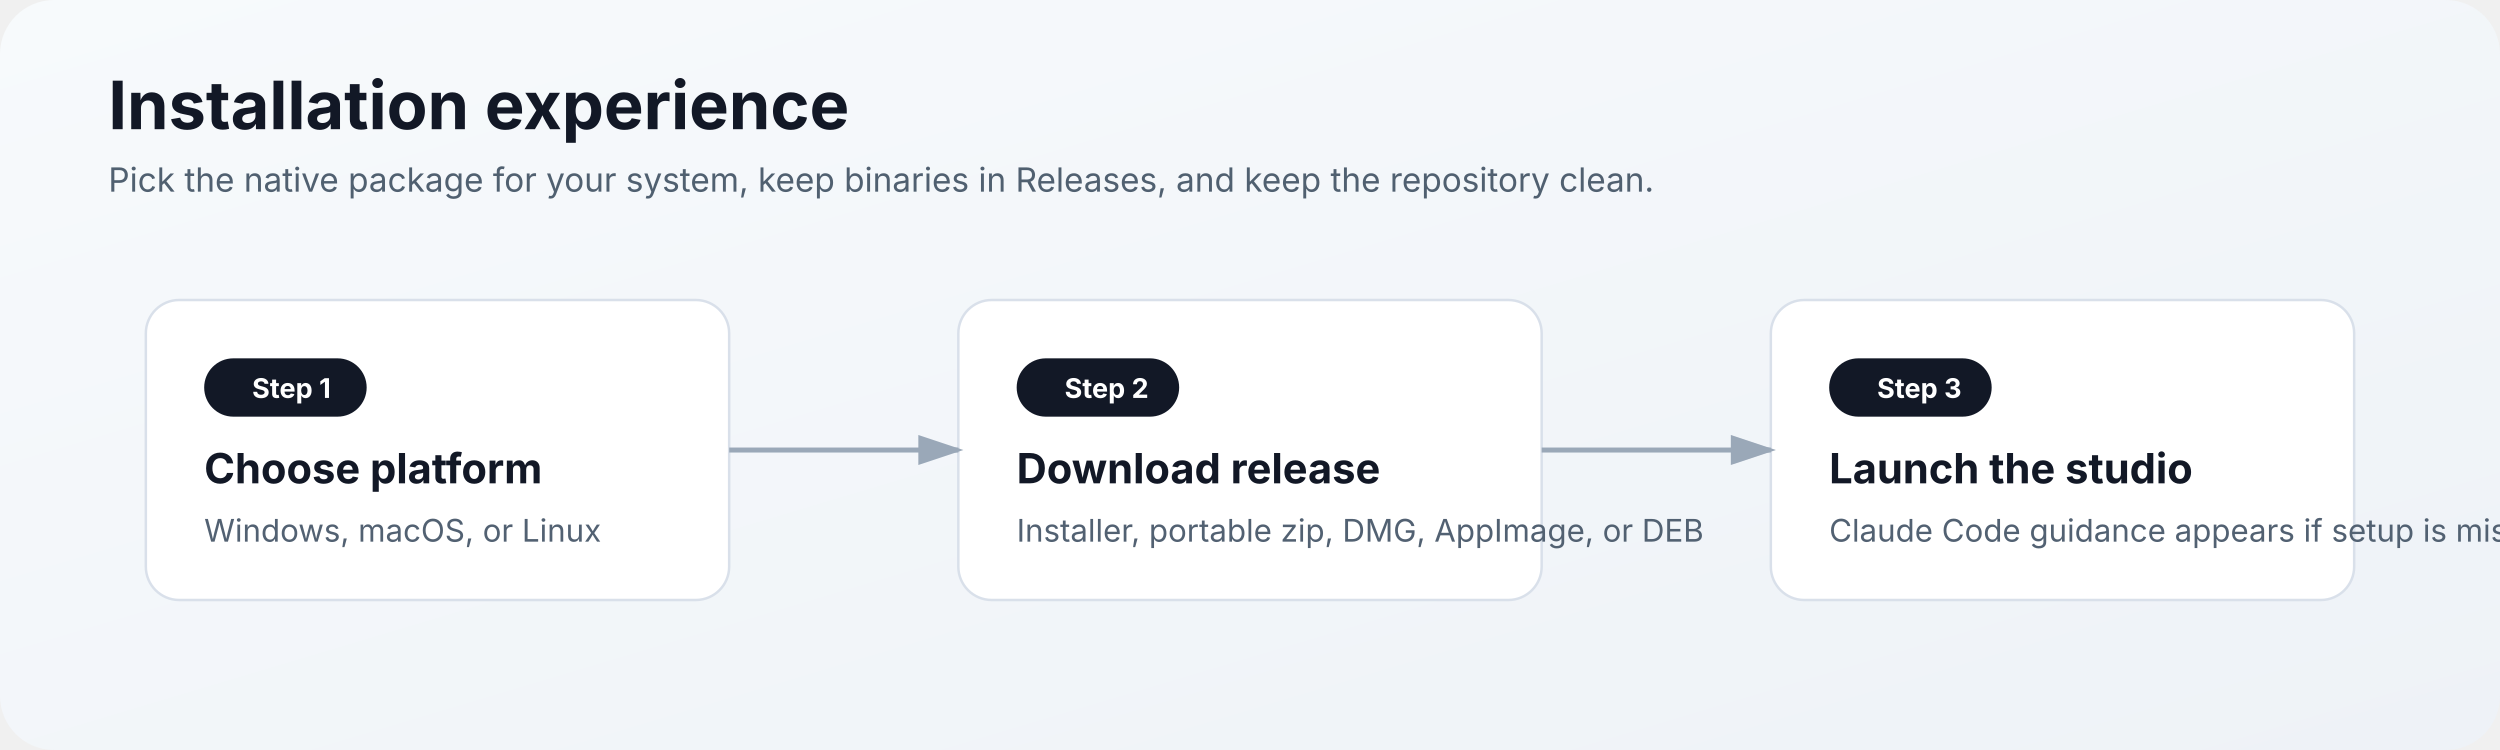
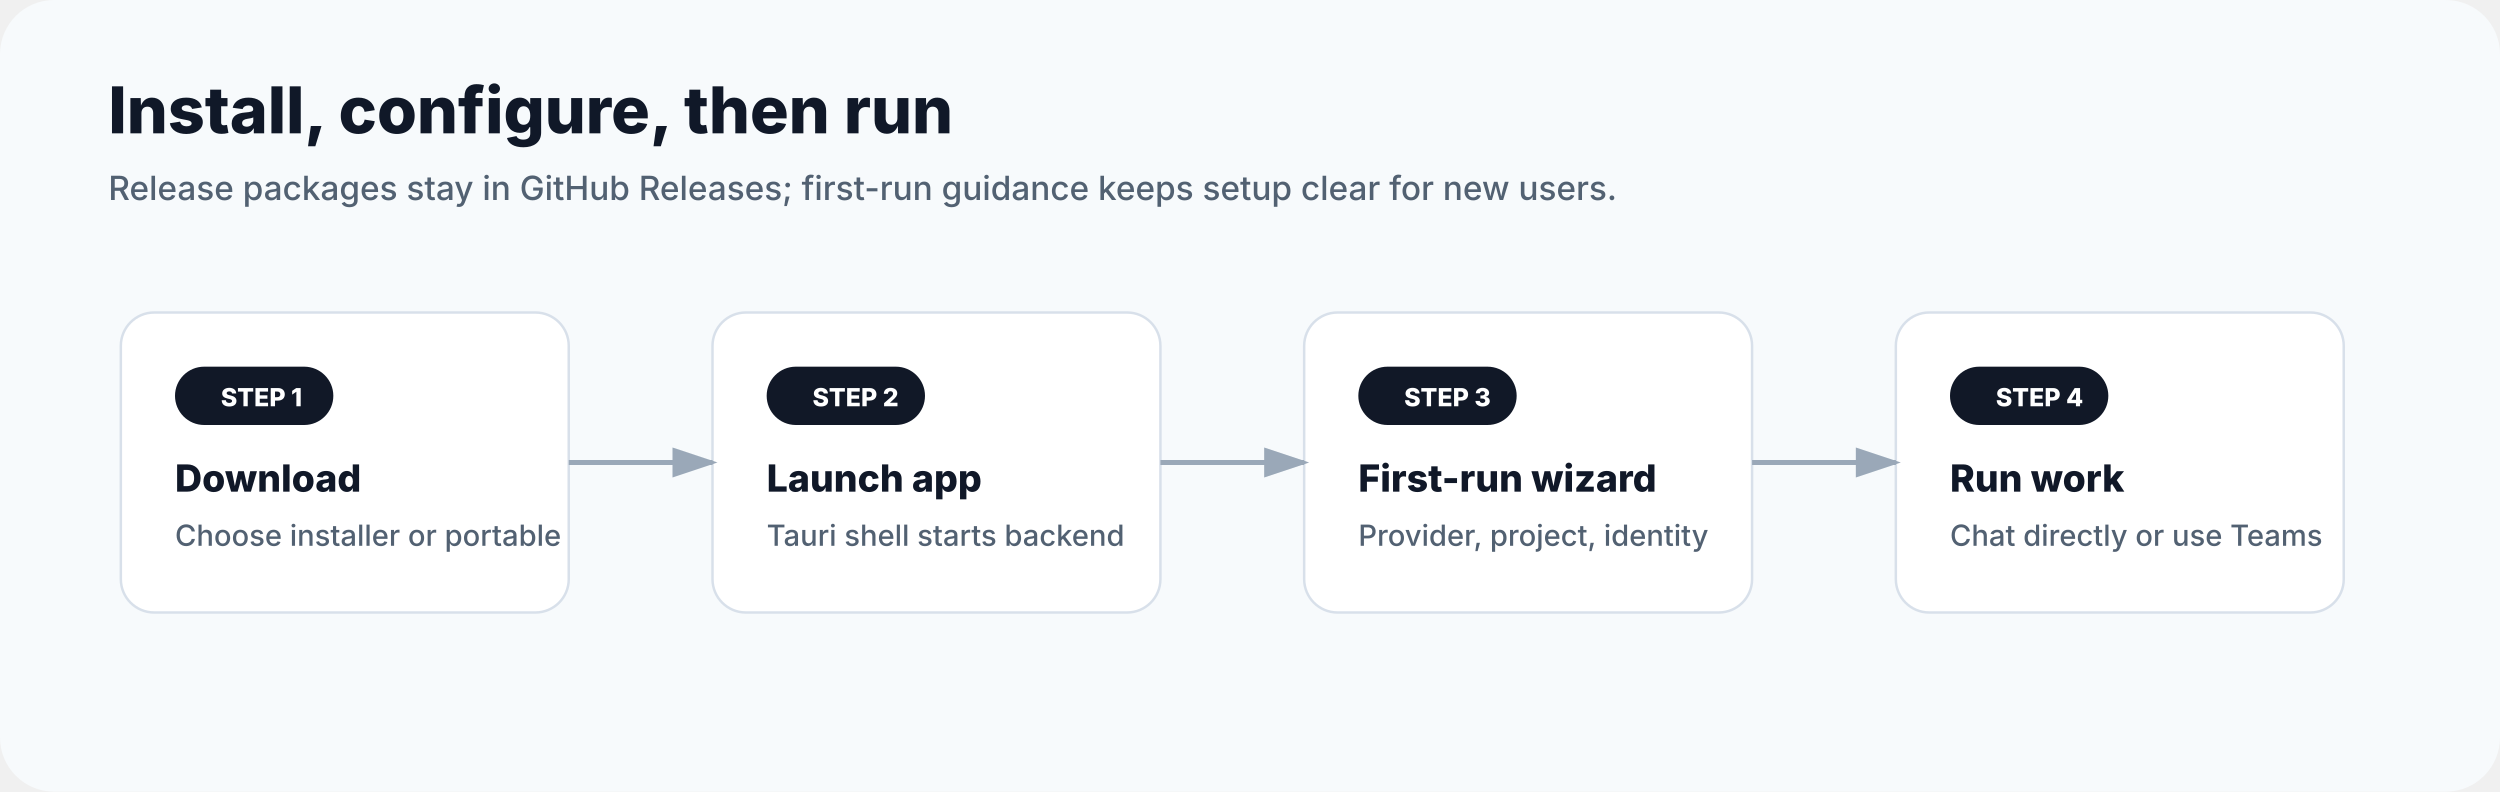
- <svg xmlns="http://www.w3.org/2000/svg" width="1200" height="360" viewBox="0 0 1200 360" role="img" aria-labelledby="title desc">
+ <svg xmlns="http://www.w3.org/2000/svg" width="1200" height="380" viewBox="0 0 1200 380" role="img" aria-labelledby="title desc">
  <defs>
-     <linearGradient id="bg" x1="0" y1="0" x2="1" y2="1">
-       <stop offset="0" stop-color="#f7fafc" />
-       <stop offset="1" stop-color="#eef2f7" />
-     </linearGradient>
    <style>
-       .title{font:700 32px Segoe UI,Inter,Arial,sans-serif;fill:#121826}
-       .sub{font:400 16px Segoe UI,Inter,Arial,sans-serif;fill:#506070}
-       .step{font:700 20px Segoe UI,Inter,Arial,sans-serif;fill:#121826}
-       .text{font:400 15px Segoe UI,Inter,Arial,sans-serif;fill:#526172}
-       .card{fill:#fff;stroke:#d9e0ea;stroke-width:1.2}
-       .pill{fill:#121826}
-       .pillText{font:700 13px Segoe UI,Inter,Arial,sans-serif;fill:#fff}
+       .bg{fill:#f7fafc}
+       .card{fill:#ffffff;stroke:#d8e0ea;stroke-width:1.2}
+       .title{font:800 31px Segoe UI,Inter,Arial,sans-serif;fill:#101828}
+       .sub{font:500 16px Segoe UI,Inter,Arial,sans-serif;fill:#526172}
+       .step{font:800 18px Segoe UI,Inter,Arial,sans-serif;fill:#101828}
+       .text{font:500 14px Segoe UI,Inter,Arial,sans-serif;fill:#526172}
+       .pill{fill:#111827}
+       .pillText{font:800 12px Segoe UI,Inter,Arial,sans-serif;fill:#ffffff}
      .line{stroke:#9aa8b8;stroke-width:2.4;fill:none;marker-end:url(#arrow)}
    </style>
    <marker id="arrow" markerWidth="10" markerHeight="10" refX="8" refY="3" orient="auto" markerUnits="strokeWidth">
      <path d="M0,0 L0,6 L9,3 z" fill="#9aa8b8" />
    </marker>
  </defs>
-   <rect width="1200" height="360" rx="26" fill="url(#bg)" />
-   <text class="title" x="52" y="62">Installation experience</text>
-   <text class="sub" x="52" y="92">Pick the native package for your system, keep binaries in Releases, and keep the repository clean.</text>
-   <rect class="card" x="70" y="144" width="280" height="144" rx="16" />
-   <rect class="pill" x="98" y="172" width="78" height="28" rx="14" />
-   <text class="pillText" x="121" y="191">Step 1</text>
-   <text class="step" x="98" y="232">Choose platform</text>
-   <text class="text" x="98" y="260">Windows, macOS, or Linux</text>
-   <rect class="card" x="460" y="144" width="280" height="144" rx="16" />
-   <rect class="pill" x="488" y="172" width="78" height="28" rx="14" />
-   <text class="pillText" x="511" y="191">Step 2</text>
-   <text class="step" x="488" y="232">Download release</text>
-   <text class="text" x="488" y="260">Installer, portable zip, DMG, AppImage, or DEB</text>
-   <rect class="card" x="850" y="144" width="280" height="144" rx="16" />
-   <rect class="pill" x="878" y="172" width="78" height="28" rx="14" />
-   <text class="pillText" x="901" y="191">Step 3</text>
-   <text class="step" x="878" y="232">Launch the studio</text>
-   <text class="text" x="878" y="260">Claude Code guidance appears if setup is missing</text>
-   <path class="line" d="M350 216 C388 216 418 216 460 216" />
-   <path class="line" d="M740 216 C778 216 808 216 850 216" />
+   <rect width="1200" height="380" rx="26" class="bg" />
+   <text x="52" y="64" class="title">Install, configure, then run</text>
+   <text x="52" y="96" class="sub">Release packages stay in GitHub Releases; first-run guidance keeps setup clear for new users.</text>
+   <rect x="58" y="150" width="215" height="144" rx="16" class="card" />
+   <rect x="84" y="176" width="76" height="28" rx="14" class="pill" />
+   <text x="106" y="195" class="pillText">STEP 1</text>
+   <text x="84" y="236" class="step">Download</text>
+   <text x="84" y="262" class="text">Choose installer or portable</text>
+   <rect x="342" y="150" width="215" height="144" rx="16" class="card" />
+   <rect x="368" y="176" width="76" height="28" rx="14" class="pill" />
+   <text x="390" y="195" class="pillText">STEP 2</text>
+   <text x="368" y="236" class="step">Launch app</text>
+   <text x="368" y="262" class="text">Tauri shell starts backend</text>
+   <rect x="626" y="150" width="215" height="144" rx="16" class="card" />
+   <rect x="652" y="176" width="76" height="28" rx="14" class="pill" />
+   <text x="674" y="195" class="pillText">STEP 3</text>
+   <text x="652" y="236" class="step">First-run wizard</text>
+   <text x="652" y="262" class="text">Provider, project, identity</text>
+   <rect x="910" y="150" width="215" height="144" rx="16" class="card" />
+   <rect x="936" y="176" width="76" height="28" rx="14" class="pill" />
+   <text x="958" y="195" class="pillText">STEP 4</text>
+   <text x="936" y="236" class="step">Run work</text>
+   <text x="936" y="262" class="text">Chat directly or use Teams</text>
+   <path d="M273 222 H342" class="line" />
+   <path d="M557 222 H626" class="line" />
+   <path d="M841 222 H910" class="line" />
</svg>
